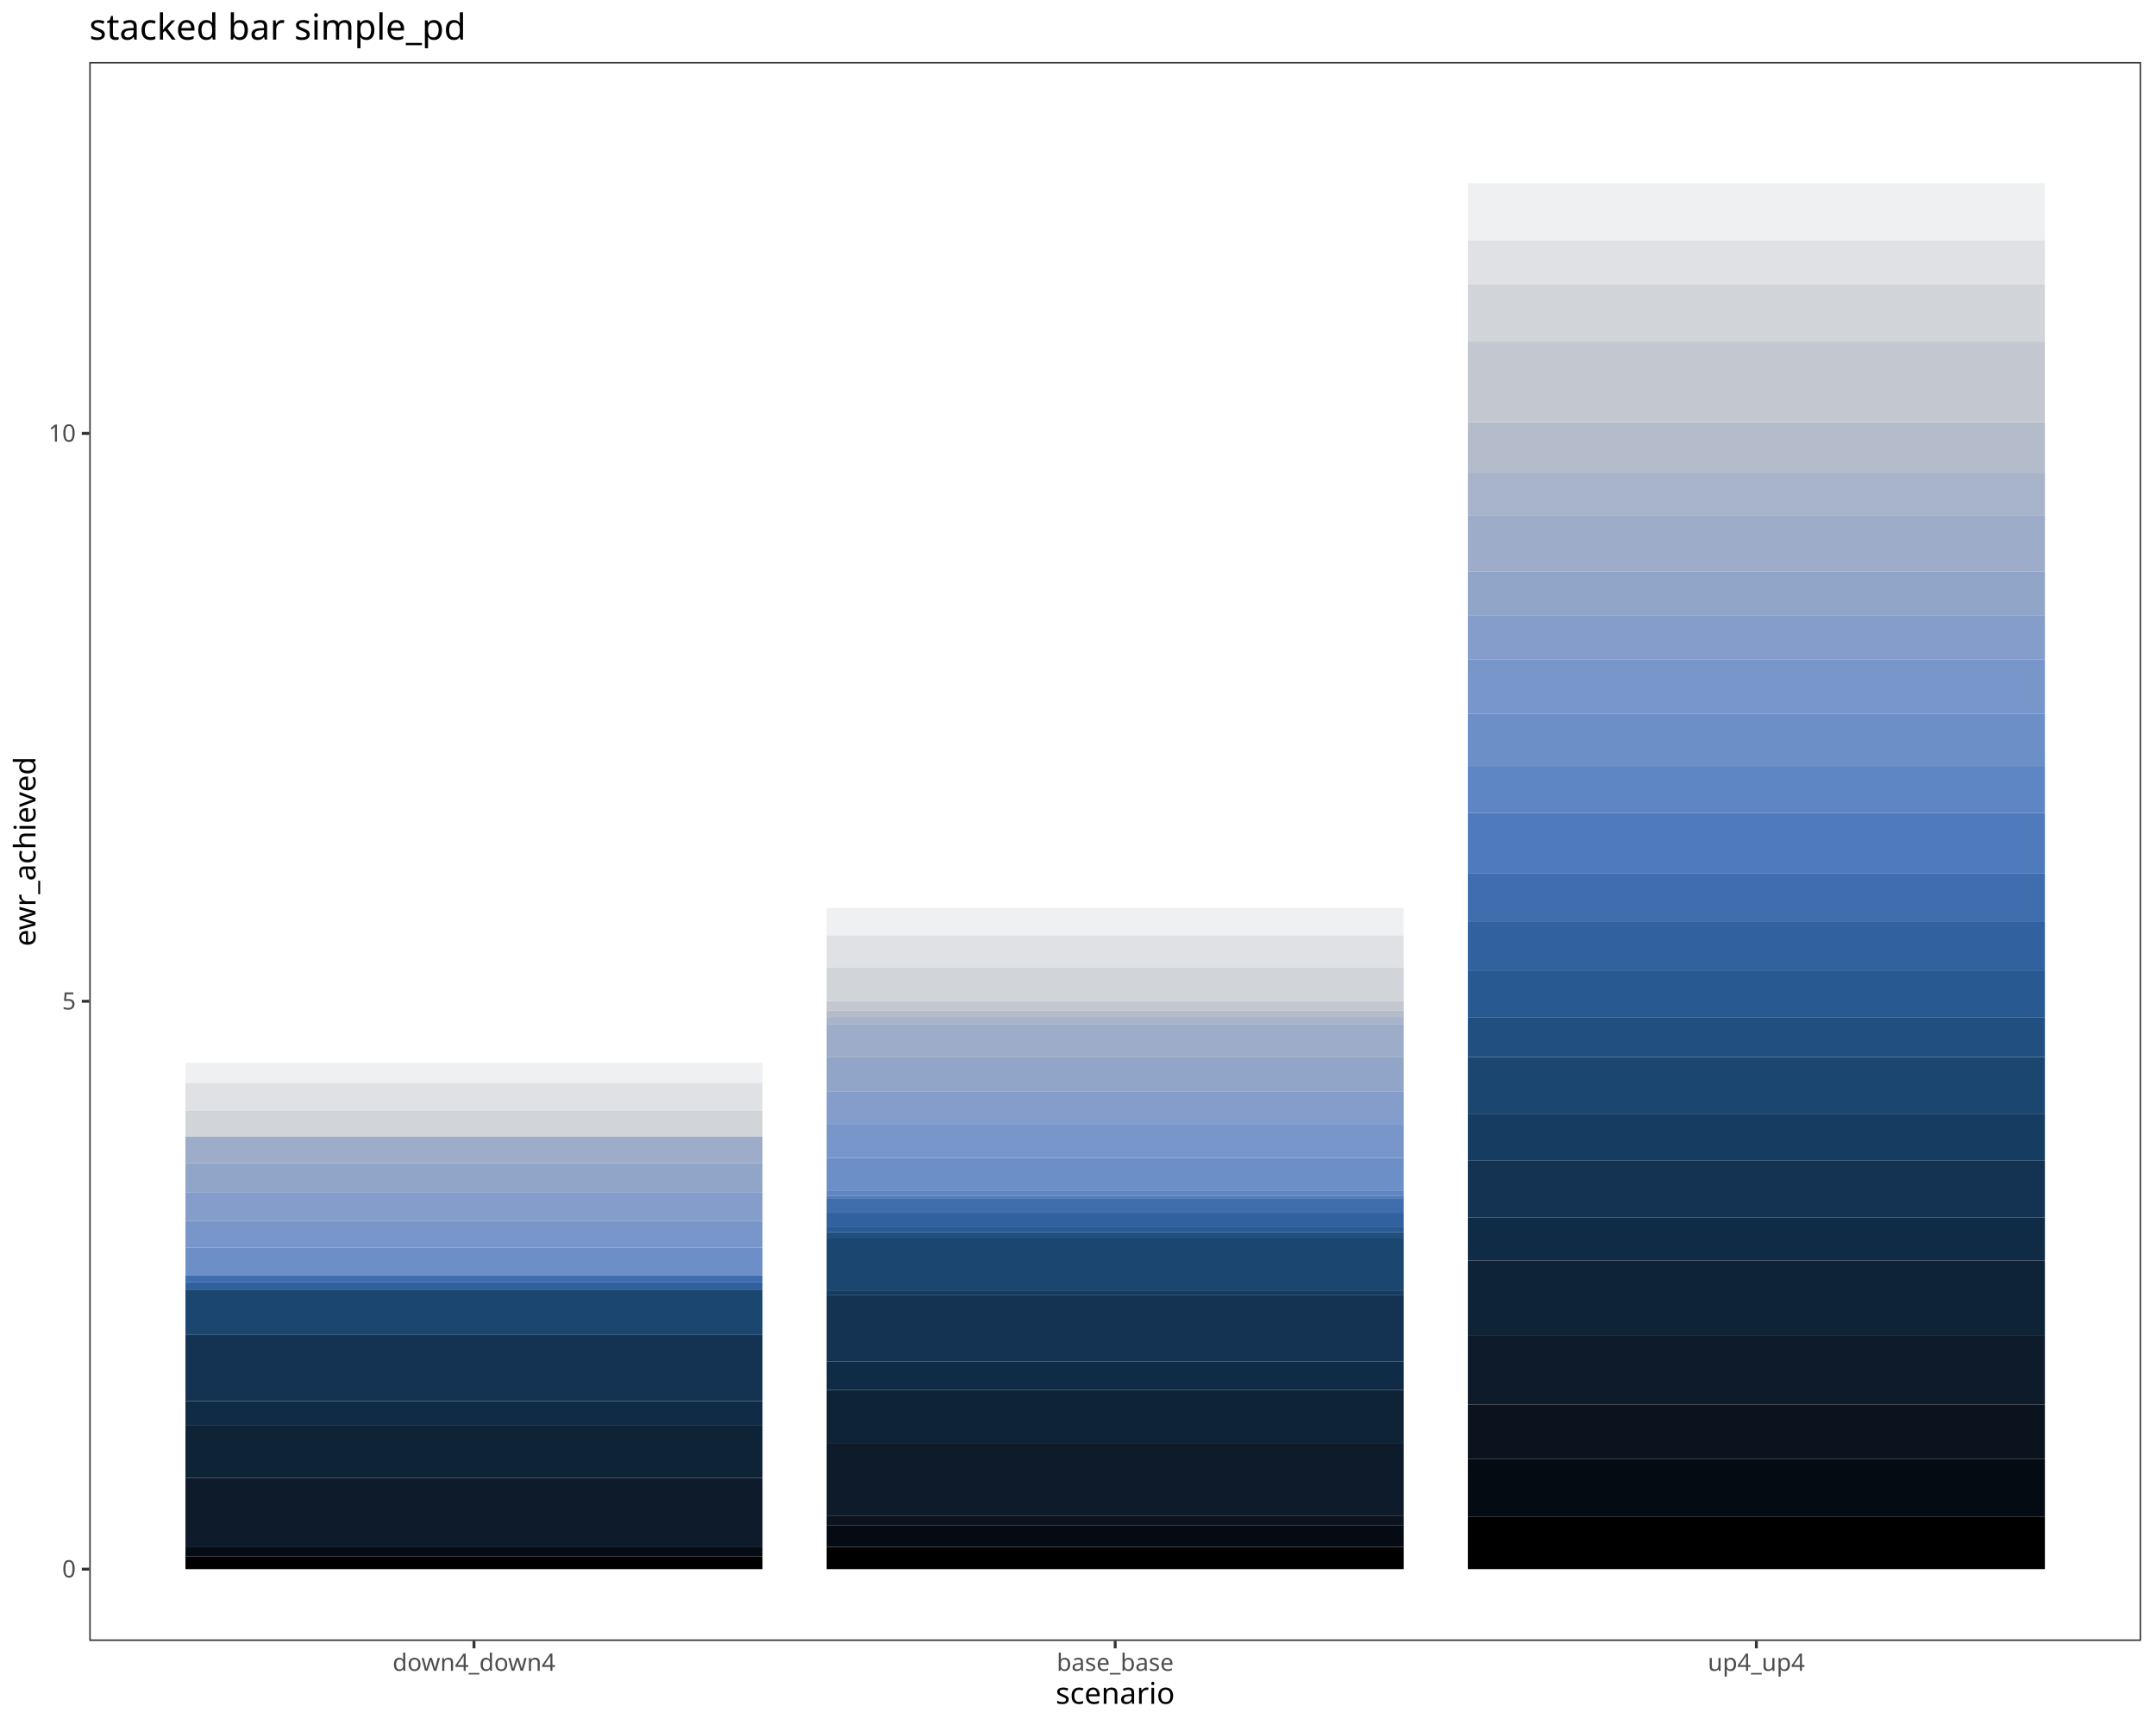
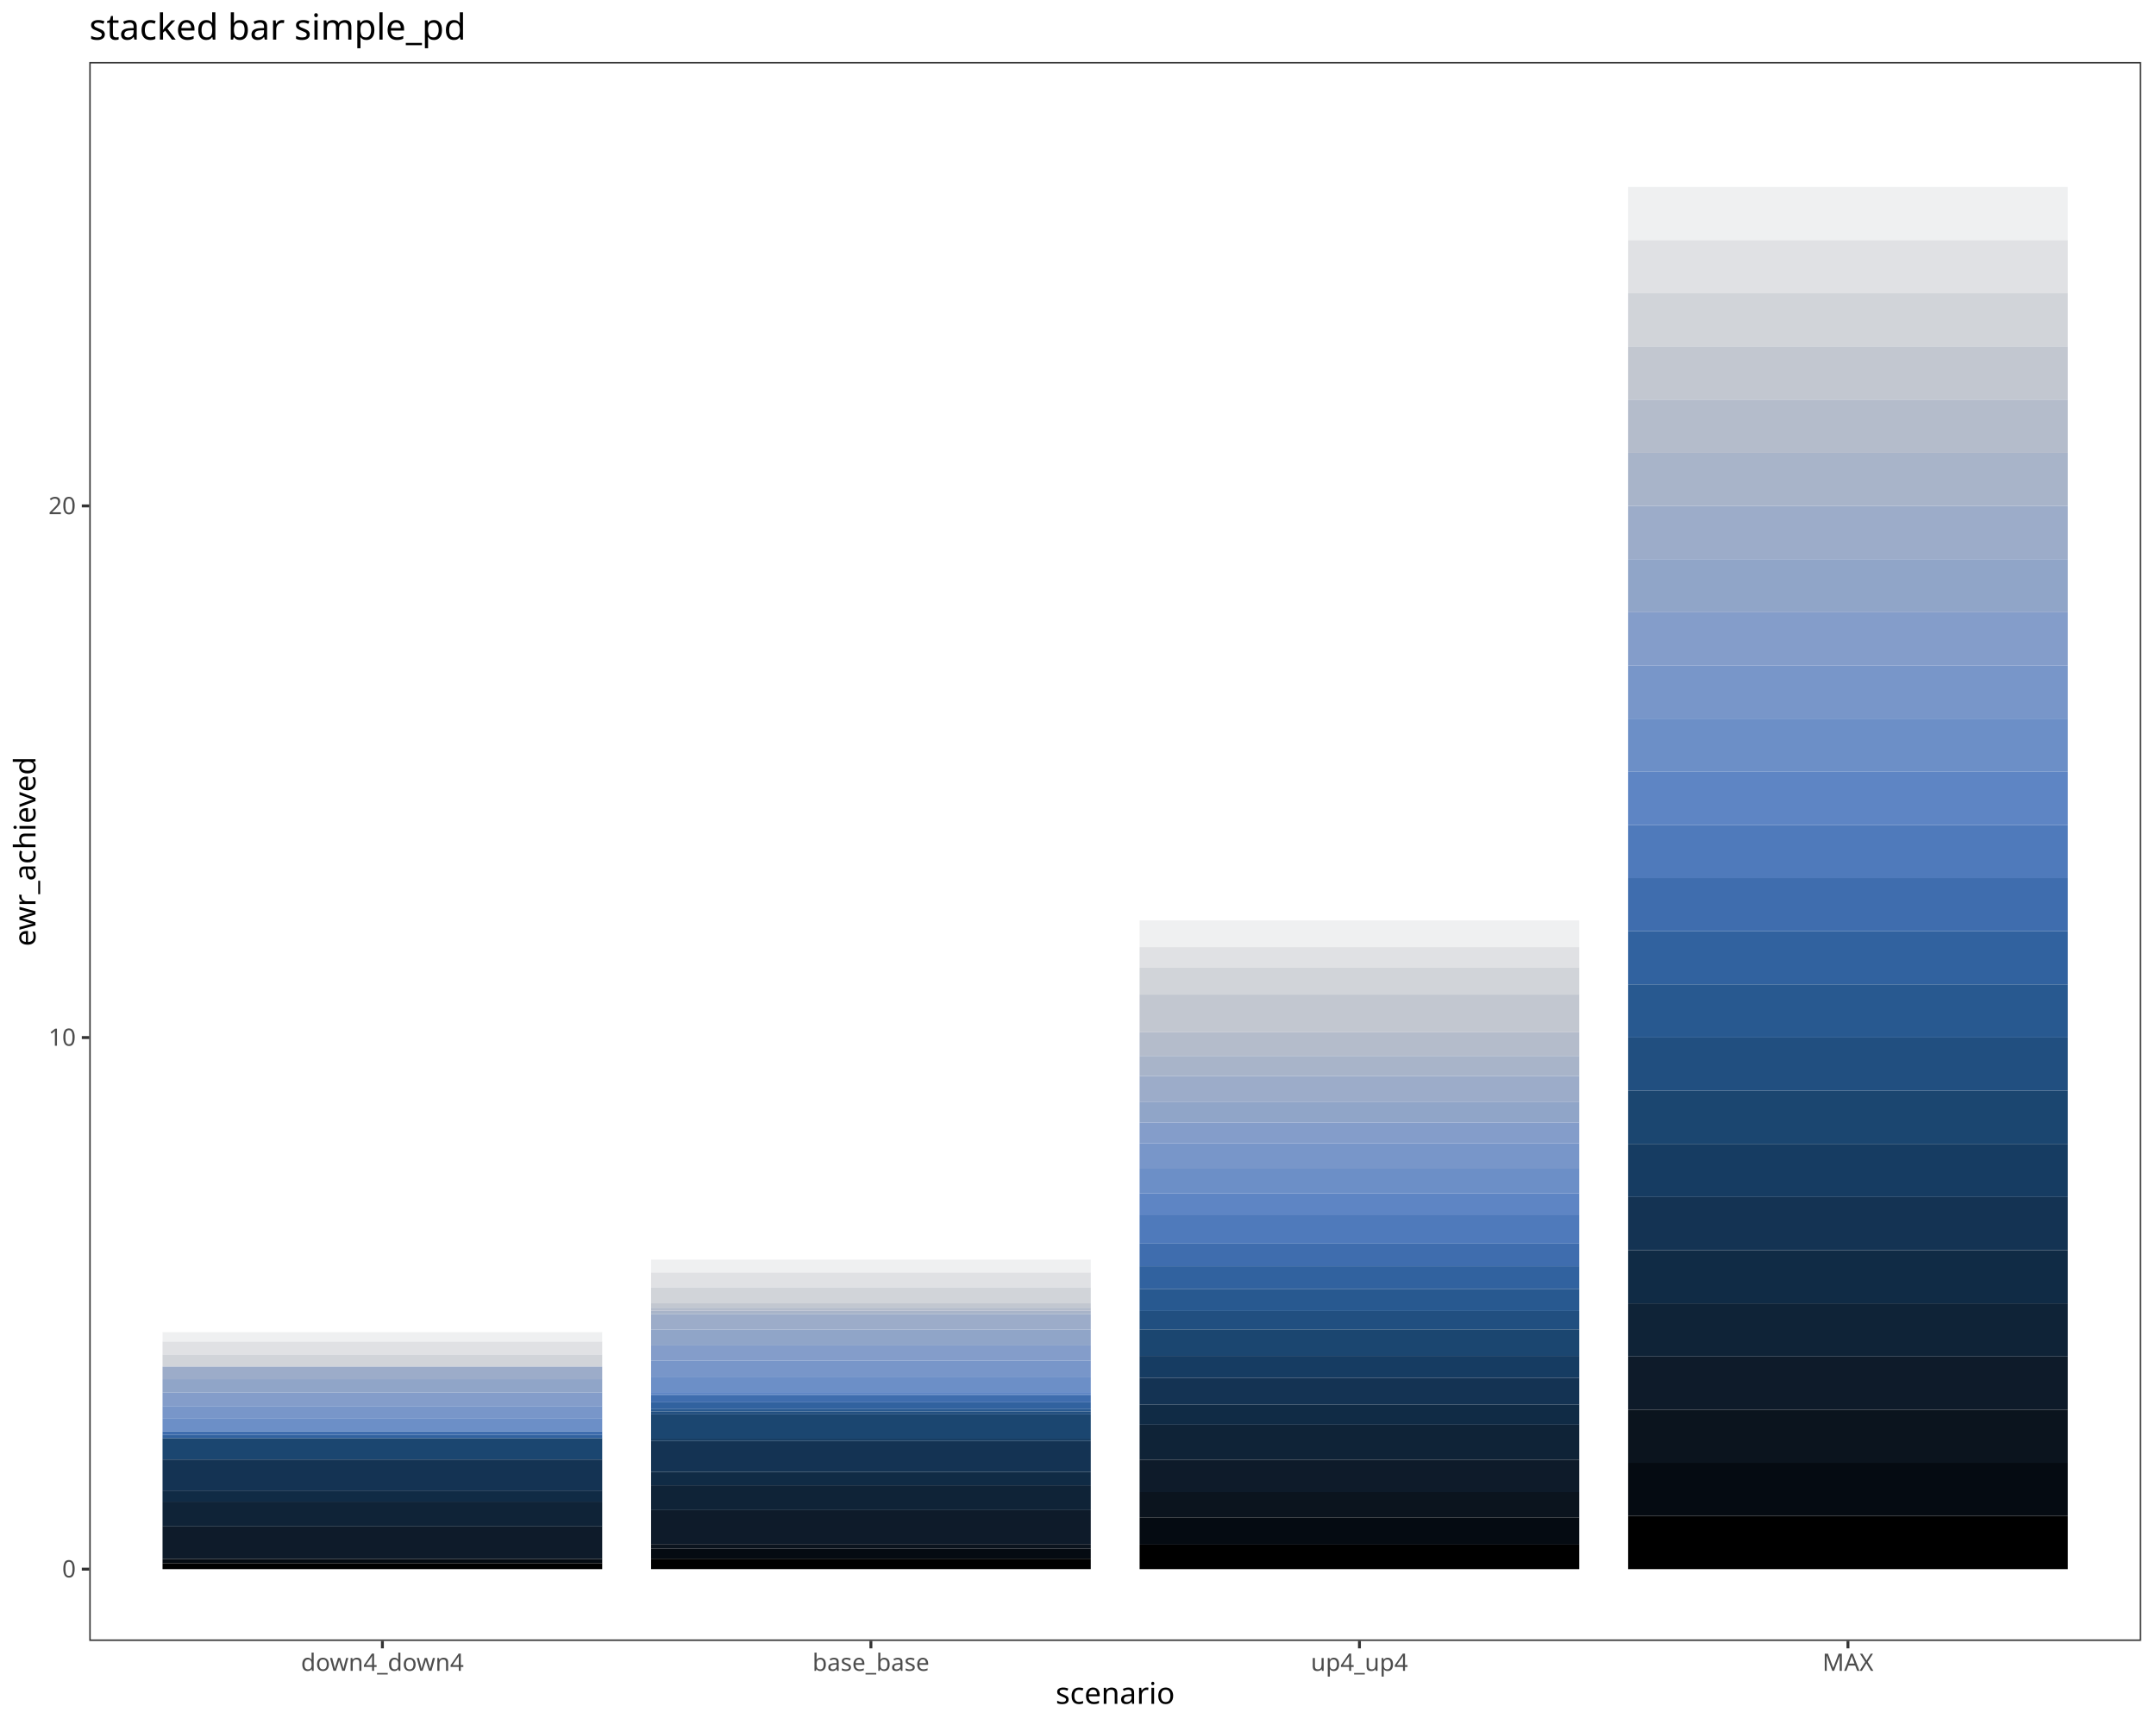
<svg xmlns="http://www.w3.org/2000/svg" class="svglite" data-engine-version="2.0" width="720.00pt" height="576.00pt" viewBox="0 0 720.00 576.00">
  <defs>
    <style type="text/css">
    .svglite line, .svglite polyline, .svglite polygon, .svglite path, .svglite rect, .svglite circle {
      fill: none;
      stroke: #000000;
      stroke-linecap: round;
      stroke-linejoin: round;
      stroke-miterlimit: 10.00;
    }
  </style>
  </defs>
  <rect width="100%" height="100%" style="stroke: none; fill: #FFFFFF;" />
  <defs>
    <clipPath id="cpMC4wMHw3MjAuMDB8MC4wMHw1NzYuMDA=">
      <rect x="0.00" y="0.00" width="720.00" height="576.00" />
    </clipPath>
  </defs>
  <g clip-path="url(#cpMC4wMHw3MjAuMDB8MC4wMHw1NzYuMDA=)">
    <rect x="0" y="0.00" width="720.00" height="576.00" style="stroke-width: 0.97; stroke: #FFFFFF; fill: #FFFFFF;" />
  </g>
  <defs>
    <clipPath id="cpMjkuODF8NzE1LjAyfDIwLjcxfDU0Ny45Mg==">
      <rect x="29.81" y="20.71" width="685.21" height="527.21" />
    </clipPath>
  </defs>
  <g clip-path="url(#cpMjkuODF8NzE1LjAyfDIwLjcxfDU0Ny45Mg==)">
    <rect x="29.81" y="20.71" width="685.21" height="527.21" style="stroke-width: 0.97; stroke: none; fill: #FFFFFF;" />
-     <rect x="276.06" y="292.55" width="192.71" height="10.60" style="stroke-width: 1.07; stroke: none; stroke-linecap: butt; stroke-linejoin: miter; fill: #FFFFFF;" />
-     <rect x="276.06" y="303.15" width="192.71" height="9.20" style="stroke-width: 1.07; stroke: none; stroke-linecap: butt; stroke-linejoin: miter; fill: #EFF0F1;" />
-     <rect x="276.06" y="312.35" width="192.71" height="10.66" style="stroke-width: 1.07; stroke: none; stroke-linecap: butt; stroke-linejoin: miter; fill: #E0E1E4;" />
-     <rect x="276.06" y="323.01" width="192.71" height="11.27" style="stroke-width: 1.07; stroke: none; stroke-linecap: butt; stroke-linejoin: miter; fill: #D1D4D9;" />
-     <rect x="276.06" y="334.29" width="192.71" height="3.17" style="stroke-width: 1.07; stroke: none; stroke-linecap: butt; stroke-linejoin: miter; fill: #C2C7D0;" />
-     <rect x="276.06" y="337.46" width="192.71" height="2.12" style="stroke-width: 1.07; stroke: none; stroke-linecap: butt; stroke-linejoin: miter; fill: #B4BCCB;" />
-     <rect x="276.06" y="339.58" width="192.71" height="2.53" style="stroke-width: 1.07; stroke: none; stroke-linecap: butt; stroke-linejoin: miter; fill: #A8B4C9;" />
-     <rect x="276.06" y="342.10" width="192.71" height="10.94" style="stroke-width: 1.07; stroke: none; stroke-linecap: butt; stroke-linejoin: miter; fill: #9CACC9;" />
-     <rect x="276.06" y="353.04" width="192.71" height="11.35" style="stroke-width: 1.07; stroke: none; stroke-linecap: butt; stroke-linejoin: miter; fill: #90A5C8;" />
-     <rect x="276.06" y="364.39" width="192.71" height="10.89" style="stroke-width: 1.07; stroke: none; stroke-linecap: butt; stroke-linejoin: miter; fill: #849DCA;" />
-     <rect x="276.06" y="375.29" width="192.71" height="11.34" style="stroke-width: 1.07; stroke: none; stroke-linecap: butt; stroke-linejoin: miter; fill: #7896C9;" />
-     <rect x="276.06" y="386.63" width="192.71" height="11.07" style="stroke-width: 1.07; stroke: none; stroke-linecap: butt; stroke-linejoin: miter; fill: #6C8FC7;" />
-     <rect x="276.06" y="397.70" width="192.71" height="1.66" style="stroke-width: 1.07; stroke: none; stroke-linecap: butt; stroke-linejoin: miter; fill: #5E85C4;" />
-     <rect x="276.06" y="399.35" width="192.71" height="0.71" style="stroke-width: 1.07; stroke: none; stroke-linecap: butt; stroke-linejoin: miter; fill: #4F7ABB;" />
-     <rect x="276.06" y="400.07" width="192.71" height="4.87" style="stroke-width: 1.07; stroke: none; stroke-linecap: butt; stroke-linejoin: miter; fill: #3F6DAE;" />
-     <rect x="276.06" y="404.94" width="192.71" height="4.87" style="stroke-width: 1.07; stroke: none; stroke-linecap: butt; stroke-linejoin: miter; fill: #31629F;" />
-     <rect x="276.06" y="409.81" width="192.71" height="1.66" style="stroke-width: 1.07; stroke: none; stroke-linecap: butt; stroke-linejoin: miter; fill: #285990;" />
-     <rect x="276.06" y="411.47" width="192.71" height="2.10" style="stroke-width: 1.07; stroke: none; stroke-linecap: butt; stroke-linejoin: miter; fill: #214F80;" />
-     <rect x="276.06" y="413.56" width="192.71" height="17.32" style="stroke-width: 1.07; stroke: none; stroke-linecap: butt; stroke-linejoin: miter; fill: #1B4670;" />
-     <rect x="276.06" y="430.88" width="192.71" height="1.66" style="stroke-width: 1.07; stroke: none; stroke-linecap: butt; stroke-linejoin: miter; fill: #163C62;" />
-     <rect x="276.06" y="432.54" width="192.71" height="22.12" style="stroke-width: 1.07; stroke: none; stroke-linecap: butt; stroke-linejoin: miter; fill: #143353;" />
-     <rect x="276.06" y="454.66" width="192.71" height="9.50" style="stroke-width: 1.07; stroke: none; stroke-linecap: butt; stroke-linejoin: miter; fill: #102B45;" />
-     <rect x="276.06" y="464.16" width="192.71" height="17.68" style="stroke-width: 1.07; stroke: none; stroke-linecap: butt; stroke-linejoin: miter; fill: #0F2337;" />
-     <rect x="276.06" y="481.84" width="192.71" height="24.22" style="stroke-width: 1.07; stroke: none; stroke-linecap: butt; stroke-linejoin: miter; fill: #0E1B2A;" />
-     <rect x="276.06" y="506.07" width="192.71" height="3.21" style="stroke-width: 1.07; stroke: none; stroke-linecap: butt; stroke-linejoin: miter; fill: #0B141E;" />
-     <rect x="276.06" y="509.27" width="192.71" height="7.24" style="stroke-width: 1.07; stroke: none; stroke-linecap: butt; stroke-linejoin: miter; fill: #050B12;" />
-     <rect x="276.06" y="516.52" width="192.71" height="7.44" style="stroke-width: 1.07; stroke: none; stroke-linecap: butt; stroke-linejoin: miter; fill: #000000;" />
-     <rect x="61.93" y="346.39" width="192.71" height="8.50" style="stroke-width: 1.07; stroke: none; stroke-linecap: butt; stroke-linejoin: miter; fill: #FFFFFF;" />
-     <rect x="61.93" y="354.89" width="192.71" height="6.71" style="stroke-width: 1.07; stroke: none; stroke-linecap: butt; stroke-linejoin: miter; fill: #EFF0F1;" />
-     <rect x="61.93" y="361.60" width="192.71" height="9.25" style="stroke-width: 1.07; stroke: none; stroke-linecap: butt; stroke-linejoin: miter; fill: #E0E1E4;" />
-     <rect x="61.93" y="370.85" width="192.71" height="8.70" style="stroke-width: 1.07; stroke: none; stroke-linecap: butt; stroke-linejoin: miter; fill: #D1D4D9;" />
-     <rect x="61.93" y="379.55" width="192.71" height="0.00" style="stroke-width: 1.07; stroke: none; stroke-linecap: butt; stroke-linejoin: miter; fill: #C2C7D0;" />
-     <rect x="61.93" y="379.55" width="192.71" height="0.00" style="stroke-width: 1.07; stroke: none; stroke-linecap: butt; stroke-linejoin: miter; fill: #B4BCCB;" />
-     <rect x="61.93" y="379.55" width="192.71" height="0.00" style="stroke-width: 1.07; stroke: none; stroke-linecap: butt; stroke-linejoin: miter; fill: #A8B4C9;" />
-     <rect x="61.93" y="379.55" width="192.71" height="8.88" style="stroke-width: 1.07; stroke: none; stroke-linecap: butt; stroke-linejoin: miter; fill: #9CACC9;" />
-     <rect x="61.93" y="388.43" width="192.71" height="9.65" style="stroke-width: 1.07; stroke: none; stroke-linecap: butt; stroke-linejoin: miter; fill: #90A5C8;" />
-     <rect x="61.93" y="398.08" width="192.71" height="9.57" style="stroke-width: 1.07; stroke: none; stroke-linecap: butt; stroke-linejoin: miter; fill: #849DCA;" />
-     <rect x="61.93" y="407.64" width="192.71" height="8.99" style="stroke-width: 1.07; stroke: none; stroke-linecap: butt; stroke-linejoin: miter; fill: #7896C9;" />
-     <rect x="61.93" y="416.63" width="192.71" height="9.17" style="stroke-width: 1.07; stroke: none; stroke-linecap: butt; stroke-linejoin: miter; fill: #6C8FC7;" />
-     <rect x="61.93" y="425.80" width="192.71" height="0.00" style="stroke-width: 1.07; stroke: none; stroke-linecap: butt; stroke-linejoin: miter; fill: #5E85C4;" />
-     <rect x="61.93" y="425.80" width="192.71" height="0.00" style="stroke-width: 1.07; stroke: none; stroke-linecap: butt; stroke-linejoin: miter; fill: #4F7ABB;" />
-     <rect x="61.93" y="425.80" width="192.71" height="2.41" style="stroke-width: 1.07; stroke: none; stroke-linecap: butt; stroke-linejoin: miter; fill: #3F6DAE;" />
-     <rect x="61.93" y="428.21" width="192.71" height="2.41" style="stroke-width: 1.07; stroke: none; stroke-linecap: butt; stroke-linejoin: miter; fill: #31629F;" />
-     <rect x="61.93" y="430.62" width="192.71" height="0.00" style="stroke-width: 1.07; stroke: none; stroke-linecap: butt; stroke-linejoin: miter; fill: #285990;" />
-     <rect x="61.93" y="430.62" width="192.71" height="0.00" style="stroke-width: 1.07; stroke: none; stroke-linecap: butt; stroke-linejoin: miter; fill: #214F80;" />
-     <rect x="61.93" y="430.62" width="192.71" height="15.15" style="stroke-width: 1.07; stroke: none; stroke-linecap: butt; stroke-linejoin: miter; fill: #1B4670;" />
-     <rect x="61.93" y="445.77" width="192.71" height="0.00" style="stroke-width: 1.07; stroke: none; stroke-linecap: butt; stroke-linejoin: miter; fill: #163C62;" />
-     <rect x="61.93" y="445.77" width="192.71" height="22.12" style="stroke-width: 1.07; stroke: none; stroke-linecap: butt; stroke-linejoin: miter; fill: #143353;" />
-     <rect x="61.93" y="467.89" width="192.71" height="7.91" style="stroke-width: 1.07; stroke: none; stroke-linecap: butt; stroke-linejoin: miter; fill: #102B45;" />
-     <rect x="61.93" y="475.81" width="192.71" height="17.68" style="stroke-width: 1.07; stroke: none; stroke-linecap: butt; stroke-linejoin: miter; fill: #0F2337;" />
-     <rect x="61.93" y="493.49" width="192.71" height="23.17" style="stroke-width: 1.07; stroke: none; stroke-linecap: butt; stroke-linejoin: miter; fill: #0E1B2A;" />
-     <rect x="61.93" y="516.65" width="192.71" height="0.00" style="stroke-width: 1.07; stroke: none; stroke-linecap: butt; stroke-linejoin: miter; fill: #0B141E;" />
-     <rect x="61.93" y="516.65" width="192.71" height="3.06" style="stroke-width: 1.07; stroke: none; stroke-linecap: butt; stroke-linejoin: miter; fill: #050B12;" />
-     <rect x="61.93" y="519.71" width="192.71" height="4.25" style="stroke-width: 1.07; stroke: none; stroke-linecap: butt; stroke-linejoin: miter; fill: #000000;" />
-     <rect x="490.19" y="44.68" width="192.71" height="16.50" style="stroke-width: 1.07; stroke: none; stroke-linecap: butt; stroke-linejoin: miter; fill: #FFFFFF;" />
-     <rect x="490.19" y="61.17" width="192.71" height="19.05" style="stroke-width: 1.07; stroke: none; stroke-linecap: butt; stroke-linejoin: miter; fill: #EFF0F1;" />
-     <rect x="490.19" y="80.22" width="192.71" height="14.65" style="stroke-width: 1.07; stroke: none; stroke-linecap: butt; stroke-linejoin: miter; fill: #E0E1E4;" />
-     <rect x="490.19" y="94.87" width="192.71" height="19.20" style="stroke-width: 1.07; stroke: none; stroke-linecap: butt; stroke-linejoin: miter; fill: #D1D4D9;" />
-     <rect x="490.19" y="114.06" width="192.71" height="26.90" style="stroke-width: 1.07; stroke: none; stroke-linecap: butt; stroke-linejoin: miter; fill: #C2C7D0;" />
-     <rect x="490.19" y="140.96" width="192.71" height="16.89" style="stroke-width: 1.07; stroke: none; stroke-linecap: butt; stroke-linejoin: miter; fill: #B4BCCB;" />
-     <rect x="490.19" y="157.85" width="192.71" height="14.33" style="stroke-width: 1.07; stroke: none; stroke-linecap: butt; stroke-linejoin: miter; fill: #A8B4C9;" />
-     <rect x="490.19" y="172.18" width="192.71" height="18.60" style="stroke-width: 1.07; stroke: none; stroke-linecap: butt; stroke-linejoin: miter; fill: #9CACC9;" />
-     <rect x="490.19" y="190.78" width="192.71" height="14.63" style="stroke-width: 1.07; stroke: none; stroke-linecap: butt; stroke-linejoin: miter; fill: #90A5C8;" />
-     <rect x="490.19" y="205.41" width="192.71" height="14.83" style="stroke-width: 1.07; stroke: none; stroke-linecap: butt; stroke-linejoin: miter; fill: #849DCA;" />
-     <rect x="490.19" y="220.23" width="192.71" height="18.05" style="stroke-width: 1.07; stroke: none; stroke-linecap: butt; stroke-linejoin: miter; fill: #7896C9;" />
-     <rect x="490.19" y="238.28" width="192.71" height="17.49" style="stroke-width: 1.07; stroke: none; stroke-linecap: butt; stroke-linejoin: miter; fill: #6C8FC7;" />
-     <rect x="490.19" y="255.77" width="192.71" height="15.74" style="stroke-width: 1.07; stroke: none; stroke-linecap: butt; stroke-linejoin: miter; fill: #5E85C4;" />
-     <rect x="490.19" y="271.52" width="192.71" height="20.18" style="stroke-width: 1.07; stroke: none; stroke-linecap: butt; stroke-linejoin: miter; fill: #4F7ABB;" />
-     <rect x="490.19" y="291.70" width="192.71" height="16.16" style="stroke-width: 1.07; stroke: none; stroke-linecap: butt; stroke-linejoin: miter; fill: #3F6DAE;" />
-     <rect x="490.19" y="307.86" width="192.71" height="16.16" style="stroke-width: 1.07; stroke: none; stroke-linecap: butt; stroke-linejoin: miter; fill: #31629F;" />
-     <rect x="490.19" y="324.03" width="192.71" height="15.74" style="stroke-width: 1.07; stroke: none; stroke-linecap: butt; stroke-linejoin: miter; fill: #285990;" />
-     <rect x="490.19" y="339.77" width="192.71" height="13.15" style="stroke-width: 1.07; stroke: none; stroke-linecap: butt; stroke-linejoin: miter; fill: #214F80;" />
-     <rect x="490.19" y="352.92" width="192.71" height="18.93" style="stroke-width: 1.07; stroke: none; stroke-linecap: butt; stroke-linejoin: miter; fill: #1B4670;" />
-     <rect x="490.19" y="371.85" width="192.71" height="15.74" style="stroke-width: 1.07; stroke: none; stroke-linecap: butt; stroke-linejoin: miter; fill: #163C62;" />
-     <rect x="490.19" y="387.59" width="192.71" height="18.96" style="stroke-width: 1.07; stroke: none; stroke-linecap: butt; stroke-linejoin: miter; fill: #143353;" />
-     <rect x="490.19" y="406.55" width="192.71" height="14.39" style="stroke-width: 1.07; stroke: none; stroke-linecap: butt; stroke-linejoin: miter; fill: #102B45;" />
-     <rect x="490.19" y="420.94" width="192.71" height="24.91" style="stroke-width: 1.07; stroke: none; stroke-linecap: butt; stroke-linejoin: miter; fill: #0F2337;" />
-     <rect x="490.19" y="445.85" width="192.71" height="23.17" style="stroke-width: 1.07; stroke: none; stroke-linecap: butt; stroke-linejoin: miter; fill: #0E1B2A;" />
-     <rect x="490.19" y="469.02" width="192.71" height="18.07" style="stroke-width: 1.07; stroke: none; stroke-linecap: butt; stroke-linejoin: miter; fill: #0B141E;" />
-     <rect x="490.19" y="487.09" width="192.71" height="19.43" style="stroke-width: 1.07; stroke: none; stroke-linecap: butt; stroke-linejoin: miter; fill: #050B12;" />
-     <rect x="490.19" y="506.51" width="192.71" height="17.44" style="stroke-width: 1.07; stroke: none; stroke-linecap: butt; stroke-linejoin: miter; fill: #000000;" />
+     <rect x="543.72" y="44.68" width="146.83" height="17.75" style="stroke-width: 1.07; stroke: none; stroke-linecap: butt; stroke-linejoin: miter; fill: #FFFFFF;" />
+     <rect x="543.72" y="62.43" width="146.83" height="17.75" style="stroke-width: 1.07; stroke: none; stroke-linecap: butt; stroke-linejoin: miter; fill: #EFF0F1;" />
+     <rect x="543.72" y="80.18" width="146.83" height="17.75" style="stroke-width: 1.07; stroke: none; stroke-linecap: butt; stroke-linejoin: miter; fill: #E0E1E4;" />
+     <rect x="543.72" y="97.93" width="146.83" height="17.75" style="stroke-width: 1.07; stroke: none; stroke-linecap: butt; stroke-linejoin: miter; fill: #D1D4D9;" />
+     <rect x="543.72" y="115.68" width="146.83" height="17.75" style="stroke-width: 1.07; stroke: none; stroke-linecap: butt; stroke-linejoin: miter; fill: #C2C7D0;" />
+     <rect x="543.72" y="133.43" width="146.83" height="17.75" style="stroke-width: 1.07; stroke: none; stroke-linecap: butt; stroke-linejoin: miter; fill: #B4BCCB;" />
+     <rect x="543.72" y="151.18" width="146.83" height="17.75" style="stroke-width: 1.07; stroke: none; stroke-linecap: butt; stroke-linejoin: miter; fill: #A8B4C9;" />
+     <rect x="543.72" y="168.93" width="146.83" height="17.75" style="stroke-width: 1.07; stroke: none; stroke-linecap: butt; stroke-linejoin: miter; fill: #9CACC9;" />
+     <rect x="543.72" y="186.69" width="146.83" height="17.75" style="stroke-width: 1.07; stroke: none; stroke-linecap: butt; stroke-linejoin: miter; fill: #90A5C8;" />
+     <rect x="543.72" y="204.44" width="146.83" height="17.75" style="stroke-width: 1.07; stroke: none; stroke-linecap: butt; stroke-linejoin: miter; fill: #849DCA;" />
+     <rect x="543.72" y="222.19" width="146.83" height="17.75" style="stroke-width: 1.07; stroke: none; stroke-linecap: butt; stroke-linejoin: miter; fill: #7896C9;" />
+     <rect x="543.72" y="239.94" width="146.83" height="17.75" style="stroke-width: 1.07; stroke: none; stroke-linecap: butt; stroke-linejoin: miter; fill: #6C8FC7;" />
+     <rect x="543.72" y="257.69" width="146.83" height="17.75" style="stroke-width: 1.07; stroke: none; stroke-linecap: butt; stroke-linejoin: miter; fill: #5E85C4;" />
+     <rect x="543.72" y="275.44" width="146.83" height="17.75" style="stroke-width: 1.07; stroke: none; stroke-linecap: butt; stroke-linejoin: miter; fill: #4F7ABB;" />
+     <rect x="543.72" y="293.19" width="146.83" height="17.75" style="stroke-width: 1.07; stroke: none; stroke-linecap: butt; stroke-linejoin: miter; fill: #3F6DAE;" />
+     <rect x="543.72" y="310.94" width="146.83" height="17.75" style="stroke-width: 1.07; stroke: none; stroke-linecap: butt; stroke-linejoin: miter; fill: #31629F;" />
+     <rect x="543.72" y="328.69" width="146.83" height="17.75" style="stroke-width: 1.07; stroke: none; stroke-linecap: butt; stroke-linejoin: miter; fill: #285990;" />
+     <rect x="543.72" y="346.45" width="146.83" height="17.75" style="stroke-width: 1.07; stroke: none; stroke-linecap: butt; stroke-linejoin: miter; fill: #214F80;" />
+     <rect x="543.72" y="364.20" width="146.83" height="17.75" style="stroke-width: 1.07; stroke: none; stroke-linecap: butt; stroke-linejoin: miter; fill: #1B4670;" />
+     <rect x="543.72" y="381.95" width="146.83" height="17.75" style="stroke-width: 1.07; stroke: none; stroke-linecap: butt; stroke-linejoin: miter; fill: #163C62;" />
+     <rect x="543.72" y="399.70" width="146.83" height="17.75" style="stroke-width: 1.07; stroke: none; stroke-linecap: butt; stroke-linejoin: miter; fill: #143353;" />
+     <rect x="543.72" y="417.45" width="146.83" height="17.75" style="stroke-width: 1.07; stroke: none; stroke-linecap: butt; stroke-linejoin: miter; fill: #102B45;" />
+     <rect x="543.72" y="435.20" width="146.83" height="17.75" style="stroke-width: 1.07; stroke: none; stroke-linecap: butt; stroke-linejoin: miter; fill: #0F2337;" />
+     <rect x="543.72" y="452.95" width="146.83" height="17.75" style="stroke-width: 1.07; stroke: none; stroke-linecap: butt; stroke-linejoin: miter; fill: #0E1B2A;" />
+     <rect x="543.72" y="470.70" width="146.83" height="17.75" style="stroke-width: 1.07; stroke: none; stroke-linecap: butt; stroke-linejoin: miter; fill: #0B141E;" />
+     <rect x="543.72" y="488.45" width="146.83" height="17.75" style="stroke-width: 1.07; stroke: none; stroke-linecap: butt; stroke-linejoin: miter; fill: #050B12;" />
+     <rect x="543.72" y="506.21" width="146.83" height="17.75" style="stroke-width: 1.07; stroke: none; stroke-linecap: butt; stroke-linejoin: miter; fill: #000000;" />
+     <rect x="217.43" y="415.64" width="146.83" height="4.96" style="stroke-width: 1.07; stroke: none; stroke-linecap: butt; stroke-linejoin: miter; fill: #FFFFFF;" />
+     <rect x="217.43" y="420.60" width="146.83" height="4.31" style="stroke-width: 1.07; stroke: none; stroke-linecap: butt; stroke-linejoin: miter; fill: #EFF0F1;" />
+     <rect x="217.43" y="424.91" width="146.83" height="4.99" style="stroke-width: 1.07; stroke: none; stroke-linecap: butt; stroke-linejoin: miter; fill: #E0E1E4;" />
+     <rect x="217.43" y="429.90" width="146.83" height="5.28" style="stroke-width: 1.07; stroke: none; stroke-linecap: butt; stroke-linejoin: miter; fill: #D1D4D9;" />
+     <rect x="217.43" y="435.18" width="146.83" height="1.49" style="stroke-width: 1.07; stroke: none; stroke-linecap: butt; stroke-linejoin: miter; fill: #C2C7D0;" />
+     <rect x="217.43" y="436.66" width="146.83" height="0.99" style="stroke-width: 1.07; stroke: none; stroke-linecap: butt; stroke-linejoin: miter; fill: #B4BCCB;" />
+     <rect x="217.43" y="437.65" width="146.83" height="1.18" style="stroke-width: 1.07; stroke: none; stroke-linecap: butt; stroke-linejoin: miter; fill: #A8B4C9;" />
+     <rect x="217.43" y="438.84" width="146.83" height="5.12" style="stroke-width: 1.07; stroke: none; stroke-linecap: butt; stroke-linejoin: miter; fill: #9CACC9;" />
+     <rect x="217.43" y="443.96" width="146.83" height="5.31" style="stroke-width: 1.07; stroke: none; stroke-linecap: butt; stroke-linejoin: miter; fill: #90A5C8;" />
+     <rect x="217.43" y="449.27" width="146.83" height="5.10" style="stroke-width: 1.07; stroke: none; stroke-linecap: butt; stroke-linejoin: miter; fill: #849DCA;" />
+     <rect x="217.43" y="454.37" width="146.83" height="5.31" style="stroke-width: 1.07; stroke: none; stroke-linecap: butt; stroke-linejoin: miter; fill: #7896C9;" />
+     <rect x="217.43" y="459.68" width="146.83" height="5.18" style="stroke-width: 1.07; stroke: none; stroke-linecap: butt; stroke-linejoin: miter; fill: #6C8FC7;" />
+     <rect x="217.43" y="464.86" width="146.83" height="0.78" style="stroke-width: 1.07; stroke: none; stroke-linecap: butt; stroke-linejoin: miter; fill: #5E85C4;" />
+     <rect x="217.43" y="465.63" width="146.83" height="0.33" style="stroke-width: 1.07; stroke: none; stroke-linecap: butt; stroke-linejoin: miter; fill: #4F7ABB;" />
+     <rect x="217.43" y="465.97" width="146.83" height="2.28" style="stroke-width: 1.07; stroke: none; stroke-linecap: butt; stroke-linejoin: miter; fill: #3F6DAE;" />
+     <rect x="217.43" y="468.25" width="146.83" height="2.28" style="stroke-width: 1.07; stroke: none; stroke-linecap: butt; stroke-linejoin: miter; fill: #31629F;" />
+     <rect x="217.43" y="470.53" width="146.83" height="0.78" style="stroke-width: 1.07; stroke: none; stroke-linecap: butt; stroke-linejoin: miter; fill: #285990;" />
+     <rect x="217.43" y="471.30" width="146.83" height="0.98" style="stroke-width: 1.07; stroke: none; stroke-linecap: butt; stroke-linejoin: miter; fill: #214F80;" />
+     <rect x="217.43" y="472.28" width="146.83" height="8.11" style="stroke-width: 1.07; stroke: none; stroke-linecap: butt; stroke-linejoin: miter; fill: #1B4670;" />
+     <rect x="217.43" y="480.39" width="146.83" height="0.78" style="stroke-width: 1.07; stroke: none; stroke-linecap: butt; stroke-linejoin: miter; fill: #163C62;" />
+     <rect x="217.43" y="481.17" width="146.83" height="10.35" style="stroke-width: 1.07; stroke: none; stroke-linecap: butt; stroke-linejoin: miter; fill: #143353;" />
+     <rect x="217.43" y="491.52" width="146.83" height="4.45" style="stroke-width: 1.07; stroke: none; stroke-linecap: butt; stroke-linejoin: miter; fill: #102B45;" />
+     <rect x="217.43" y="495.97" width="146.83" height="8.28" style="stroke-width: 1.07; stroke: none; stroke-linecap: butt; stroke-linejoin: miter; fill: #0F2337;" />
+     <rect x="217.43" y="504.24" width="146.83" height="11.34" style="stroke-width: 1.07; stroke: none; stroke-linecap: butt; stroke-linejoin: miter; fill: #0E1B2A;" />
+     <rect x="217.43" y="515.58" width="146.83" height="1.50" style="stroke-width: 1.07; stroke: none; stroke-linecap: butt; stroke-linejoin: miter; fill: #0B141E;" />
+     <rect x="217.43" y="517.08" width="146.83" height="3.39" style="stroke-width: 1.07; stroke: none; stroke-linecap: butt; stroke-linejoin: miter; fill: #050B12;" />
+     <rect x="217.43" y="520.47" width="146.83" height="3.48" style="stroke-width: 1.07; stroke: none; stroke-linecap: butt; stroke-linejoin: miter; fill: #000000;" />
+     <rect x="54.28" y="440.84" width="146.83" height="3.98" style="stroke-width: 1.07; stroke: none; stroke-linecap: butt; stroke-linejoin: miter; fill: #FFFFFF;" />
+     <rect x="54.28" y="444.82" width="146.83" height="3.14" style="stroke-width: 1.07; stroke: none; stroke-linecap: butt; stroke-linejoin: miter; fill: #EFF0F1;" />
+     <rect x="54.28" y="447.96" width="146.83" height="4.33" style="stroke-width: 1.07; stroke: none; stroke-linecap: butt; stroke-linejoin: miter; fill: #E0E1E4;" />
+     <rect x="54.28" y="452.29" width="146.83" height="4.07" style="stroke-width: 1.07; stroke: none; stroke-linecap: butt; stroke-linejoin: miter; fill: #D1D4D9;" />
+     <rect x="54.28" y="456.36" width="146.83" height="0.00" style="stroke-width: 1.07; stroke: none; stroke-linecap: butt; stroke-linejoin: miter; fill: #C2C7D0;" />
+     <rect x="54.28" y="456.36" width="146.83" height="0.00" style="stroke-width: 1.07; stroke: none; stroke-linecap: butt; stroke-linejoin: miter; fill: #B4BCCB;" />
+     <rect x="54.28" y="456.36" width="146.83" height="0.00" style="stroke-width: 1.07; stroke: none; stroke-linecap: butt; stroke-linejoin: miter; fill: #A8B4C9;" />
+     <rect x="54.28" y="456.36" width="146.83" height="4.16" style="stroke-width: 1.07; stroke: none; stroke-linecap: butt; stroke-linejoin: miter; fill: #9CACC9;" />
+     <rect x="54.28" y="460.52" width="146.83" height="4.52" style="stroke-width: 1.07; stroke: none; stroke-linecap: butt; stroke-linejoin: miter; fill: #90A5C8;" />
+     <rect x="54.28" y="465.04" width="146.83" height="4.48" style="stroke-width: 1.07; stroke: none; stroke-linecap: butt; stroke-linejoin: miter; fill: #849DCA;" />
+     <rect x="54.28" y="469.51" width="146.83" height="4.21" style="stroke-width: 1.07; stroke: none; stroke-linecap: butt; stroke-linejoin: miter; fill: #7896C9;" />
+     <rect x="54.28" y="473.72" width="146.83" height="4.29" style="stroke-width: 1.07; stroke: none; stroke-linecap: butt; stroke-linejoin: miter; fill: #6C8FC7;" />
+     <rect x="54.28" y="478.01" width="146.83" height="0.00" style="stroke-width: 1.07; stroke: none; stroke-linecap: butt; stroke-linejoin: miter; fill: #5E85C4;" />
+     <rect x="54.28" y="478.01" width="146.83" height="0.00" style="stroke-width: 1.07; stroke: none; stroke-linecap: butt; stroke-linejoin: miter; fill: #4F7ABB;" />
+     <rect x="54.28" y="478.01" width="146.83" height="1.13" style="stroke-width: 1.07; stroke: none; stroke-linecap: butt; stroke-linejoin: miter; fill: #3F6DAE;" />
+     <rect x="54.28" y="479.14" width="146.83" height="1.13" style="stroke-width: 1.07; stroke: none; stroke-linecap: butt; stroke-linejoin: miter; fill: #31629F;" />
+     <rect x="54.28" y="480.27" width="146.83" height="0.00" style="stroke-width: 1.07; stroke: none; stroke-linecap: butt; stroke-linejoin: miter; fill: #285990;" />
+     <rect x="54.28" y="480.27" width="146.83" height="0.00" style="stroke-width: 1.07; stroke: none; stroke-linecap: butt; stroke-linejoin: miter; fill: #214F80;" />
+     <rect x="54.28" y="480.27" width="146.83" height="7.09" style="stroke-width: 1.07; stroke: none; stroke-linecap: butt; stroke-linejoin: miter; fill: #1B4670;" />
+     <rect x="54.28" y="487.36" width="146.83" height="0.00" style="stroke-width: 1.07; stroke: none; stroke-linecap: butt; stroke-linejoin: miter; fill: #163C62;" />
+     <rect x="54.28" y="487.36" width="146.83" height="10.35" style="stroke-width: 1.07; stroke: none; stroke-linecap: butt; stroke-linejoin: miter; fill: #143353;" />
+     <rect x="54.28" y="497.71" width="146.83" height="3.70" style="stroke-width: 1.07; stroke: none; stroke-linecap: butt; stroke-linejoin: miter; fill: #102B45;" />
+     <rect x="54.28" y="501.42" width="146.83" height="8.28" style="stroke-width: 1.07; stroke: none; stroke-linecap: butt; stroke-linejoin: miter; fill: #0F2337;" />
+     <rect x="54.28" y="509.69" width="146.83" height="10.84" style="stroke-width: 1.07; stroke: none; stroke-linecap: butt; stroke-linejoin: miter; fill: #0E1B2A;" />
+     <rect x="54.28" y="520.54" width="146.83" height="0.00" style="stroke-width: 1.07; stroke: none; stroke-linecap: butt; stroke-linejoin: miter; fill: #0B141E;" />
+     <rect x="54.28" y="520.54" width="146.83" height="1.43" style="stroke-width: 1.07; stroke: none; stroke-linecap: butt; stroke-linejoin: miter; fill: #050B12;" />
+     <rect x="54.28" y="521.97" width="146.83" height="1.99" style="stroke-width: 1.07; stroke: none; stroke-linecap: butt; stroke-linejoin: miter; fill: #000000;" />
+     <rect x="380.57" y="299.62" width="146.83" height="7.72" style="stroke-width: 1.07; stroke: none; stroke-linecap: butt; stroke-linejoin: miter; fill: #FFFFFF;" />
+     <rect x="380.57" y="307.34" width="146.83" height="8.92" style="stroke-width: 1.07; stroke: none; stroke-linecap: butt; stroke-linejoin: miter; fill: #EFF0F1;" />
+     <rect x="380.57" y="316.25" width="146.83" height="6.86" style="stroke-width: 1.07; stroke: none; stroke-linecap: butt; stroke-linejoin: miter; fill: #E0E1E4;" />
+     <rect x="380.57" y="323.11" width="146.83" height="8.98" style="stroke-width: 1.07; stroke: none; stroke-linecap: butt; stroke-linejoin: miter; fill: #D1D4D9;" />
+     <rect x="380.57" y="332.09" width="146.83" height="12.59" style="stroke-width: 1.07; stroke: none; stroke-linecap: butt; stroke-linejoin: miter; fill: #C2C7D0;" />
+     <rect x="380.57" y="344.69" width="146.83" height="7.90" style="stroke-width: 1.07; stroke: none; stroke-linecap: butt; stroke-linejoin: miter; fill: #B4BCCB;" />
+     <rect x="380.57" y="352.59" width="146.83" height="6.71" style="stroke-width: 1.07; stroke: none; stroke-linecap: butt; stroke-linejoin: miter; fill: #A8B4C9;" />
+     <rect x="380.57" y="359.30" width="146.83" height="8.71" style="stroke-width: 1.07; stroke: none; stroke-linecap: butt; stroke-linejoin: miter; fill: #9CACC9;" />
+     <rect x="380.57" y="368.00" width="146.83" height="6.85" style="stroke-width: 1.07; stroke: none; stroke-linecap: butt; stroke-linejoin: miter; fill: #90A5C8;" />
+     <rect x="380.57" y="374.85" width="146.83" height="6.94" style="stroke-width: 1.07; stroke: none; stroke-linecap: butt; stroke-linejoin: miter; fill: #849DCA;" />
+     <rect x="380.57" y="381.79" width="146.83" height="8.45" style="stroke-width: 1.07; stroke: none; stroke-linecap: butt; stroke-linejoin: miter; fill: #7896C9;" />
+     <rect x="380.57" y="390.24" width="146.83" height="8.19" style="stroke-width: 1.07; stroke: none; stroke-linecap: butt; stroke-linejoin: miter; fill: #6C8FC7;" />
+     <rect x="380.57" y="398.43" width="146.83" height="7.37" style="stroke-width: 1.07; stroke: none; stroke-linecap: butt; stroke-linejoin: miter; fill: #5E85C4;" />
+     <rect x="380.57" y="405.79" width="146.83" height="9.45" style="stroke-width: 1.07; stroke: none; stroke-linecap: butt; stroke-linejoin: miter; fill: #4F7ABB;" />
+     <rect x="380.57" y="415.24" width="146.83" height="7.57" style="stroke-width: 1.07; stroke: none; stroke-linecap: butt; stroke-linejoin: miter; fill: #3F6DAE;" />
+     <rect x="380.57" y="422.81" width="146.83" height="7.57" style="stroke-width: 1.07; stroke: none; stroke-linecap: butt; stroke-linejoin: miter; fill: #31629F;" />
+     <rect x="380.57" y="430.37" width="146.83" height="7.37" style="stroke-width: 1.07; stroke: none; stroke-linecap: butt; stroke-linejoin: miter; fill: #285990;" />
+     <rect x="380.57" y="437.74" width="146.83" height="6.16" style="stroke-width: 1.07; stroke: none; stroke-linecap: butt; stroke-linejoin: miter; fill: #214F80;" />
+     <rect x="380.57" y="443.90" width="146.83" height="8.86" style="stroke-width: 1.07; stroke: none; stroke-linecap: butt; stroke-linejoin: miter; fill: #1B4670;" />
+     <rect x="380.57" y="452.76" width="146.83" height="7.37" style="stroke-width: 1.07; stroke: none; stroke-linecap: butt; stroke-linejoin: miter; fill: #163C62;" />
+     <rect x="380.57" y="460.13" width="146.83" height="8.88" style="stroke-width: 1.07; stroke: none; stroke-linecap: butt; stroke-linejoin: miter; fill: #143353;" />
+     <rect x="380.57" y="469.00" width="146.83" height="6.74" style="stroke-width: 1.07; stroke: none; stroke-linecap: butt; stroke-linejoin: miter; fill: #102B45;" />
+     <rect x="380.57" y="475.74" width="146.83" height="11.66" style="stroke-width: 1.07; stroke: none; stroke-linecap: butt; stroke-linejoin: miter; fill: #0F2337;" />
+     <rect x="380.57" y="487.40" width="146.83" height="10.84" style="stroke-width: 1.07; stroke: none; stroke-linecap: butt; stroke-linejoin: miter; fill: #0E1B2A;" />
+     <rect x="380.57" y="498.24" width="146.83" height="8.46" style="stroke-width: 1.07; stroke: none; stroke-linecap: butt; stroke-linejoin: miter; fill: #0B141E;" />
+     <rect x="380.57" y="506.70" width="146.83" height="9.09" style="stroke-width: 1.07; stroke: none; stroke-linecap: butt; stroke-linejoin: miter; fill: #050B12;" />
+     <rect x="380.57" y="515.79" width="146.83" height="8.17" style="stroke-width: 1.07; stroke: none; stroke-linecap: butt; stroke-linejoin: miter; fill: #000000;" />
    <rect x="29.81" y="20.71" width="685.21" height="527.21" style="stroke-width: 0.97; stroke: #333333;" />
  </g>
  <g clip-path="url(#cpMC4wMHw3MjAuMDB8MC4wMHw1NzYuMDA=)">
    <text x="25.33" y="526.71" text-anchor="end" style="font-size: 8.00px; fill: #4D4D4D; font-family: sans;" textLength="4.45px" lengthAdjust="spacingAndGlyphs">0</text>
-     <text x="25.33" y="337.09" text-anchor="end" style="font-size: 8.00px; fill: #4D4D4D; font-family: sans;" textLength="4.45px" lengthAdjust="spacingAndGlyphs">5</text>
-     <text x="25.33" y="147.47" text-anchor="end" style="font-size: 8.00px; fill: #4D4D4D; font-family: sans;" textLength="8.90px" lengthAdjust="spacingAndGlyphs">10</text>
+     <text x="25.33" y="349.20" text-anchor="end" style="font-size: 8.00px; fill: #4D4D4D; font-family: sans;" textLength="8.90px" lengthAdjust="spacingAndGlyphs">10</text>
+     <text x="25.33" y="171.69" text-anchor="end" style="font-size: 8.00px; fill: #4D4D4D; font-family: sans;" textLength="8.90px" lengthAdjust="spacingAndGlyphs">20</text>
    <polyline points="27.32,523.96 29.81,523.96 " style="stroke-width: 0.97; stroke: #333333; stroke-linecap: butt;" />
-     <polyline points="27.32,334.34 29.81,334.34 " style="stroke-width: 0.97; stroke: #333333; stroke-linecap: butt;" />
-     <polyline points="27.32,144.72 29.81,144.72 " style="stroke-width: 0.97; stroke: #333333; stroke-linecap: butt;" />
-     <polyline points="158.29,550.41 158.29,547.92 " style="stroke-width: 0.97; stroke: #333333; stroke-linecap: butt;" />
-     <polyline points="372.42,550.41 372.42,547.92 " style="stroke-width: 0.97; stroke: #333333; stroke-linecap: butt;" />
-     <polyline points="586.54,550.41 586.54,547.92 " style="stroke-width: 0.97; stroke: #333333; stroke-linecap: butt;" />
-     <text x="158.29" y="557.91" text-anchor="middle" style="font-size: 8.00px; fill: #4D4D4D; font-family: sans;" textLength="51.60px" lengthAdjust="spacingAndGlyphs">down4_down4</text>
-     <text x="372.42" y="557.91" text-anchor="middle" style="font-size: 8.00px; fill: #4D4D4D; font-family: sans;" textLength="39.15px" lengthAdjust="spacingAndGlyphs">base_base</text>
-     <text x="586.54" y="557.91" text-anchor="middle" style="font-size: 8.00px; fill: #4D4D4D; font-family: sans;" textLength="31.15px" lengthAdjust="spacingAndGlyphs">up4_up4</text>
+     <polyline points="27.32,346.45 29.81,346.45 " style="stroke-width: 0.97; stroke: #333333; stroke-linecap: butt;" />
+     <polyline points="27.32,168.93 29.81,168.93 " style="stroke-width: 0.97; stroke: #333333; stroke-linecap: butt;" />
+     <polyline points="127.70,550.41 127.70,547.92 " style="stroke-width: 0.97; stroke: #333333; stroke-linecap: butt;" />
+     <polyline points="290.84,550.41 290.84,547.92 " style="stroke-width: 0.97; stroke: #333333; stroke-linecap: butt;" />
+     <polyline points="453.99,550.41 453.99,547.92 " style="stroke-width: 0.97; stroke: #333333; stroke-linecap: butt;" />
+     <polyline points="617.13,550.41 617.13,547.92 " style="stroke-width: 0.97; stroke: #333333; stroke-linecap: butt;" />
+     <text x="127.70" y="557.91" text-anchor="middle" style="font-size: 8.00px; fill: #4D4D4D; font-family: sans;" textLength="51.60px" lengthAdjust="spacingAndGlyphs">down4_down4</text>
+     <text x="290.84" y="557.91" text-anchor="middle" style="font-size: 8.00px; fill: #4D4D4D; font-family: sans;" textLength="39.15px" lengthAdjust="spacingAndGlyphs">base_base</text>
+     <text x="453.99" y="557.91" text-anchor="middle" style="font-size: 8.00px; fill: #4D4D4D; font-family: sans;" textLength="31.15px" lengthAdjust="spacingAndGlyphs">up4_up4</text>
+     <text x="617.13" y="557.91" text-anchor="middle" style="font-size: 8.00px; fill: #4D4D4D; font-family: sans;" textLength="17.34px" lengthAdjust="spacingAndGlyphs">MAX</text>
    <text x="372.42" y="568.94" text-anchor="middle" style="font-size: 10.00px; font-family: sans;" textLength="37.81px" lengthAdjust="spacingAndGlyphs">scenario</text>
    <text transform="translate(11.86,284.32) rotate(-90)" text-anchor="middle" style="font-size: 10.00px; font-family: sans;" textLength="61.72px" lengthAdjust="spacingAndGlyphs">ewr_achieved</text>
    <text x="29.81" y="13.24" style="font-size: 12.00px; font-family: sans;" textLength="120.09px" lengthAdjust="spacingAndGlyphs">stacked bar simple_pd</text>
  </g>
</svg>
